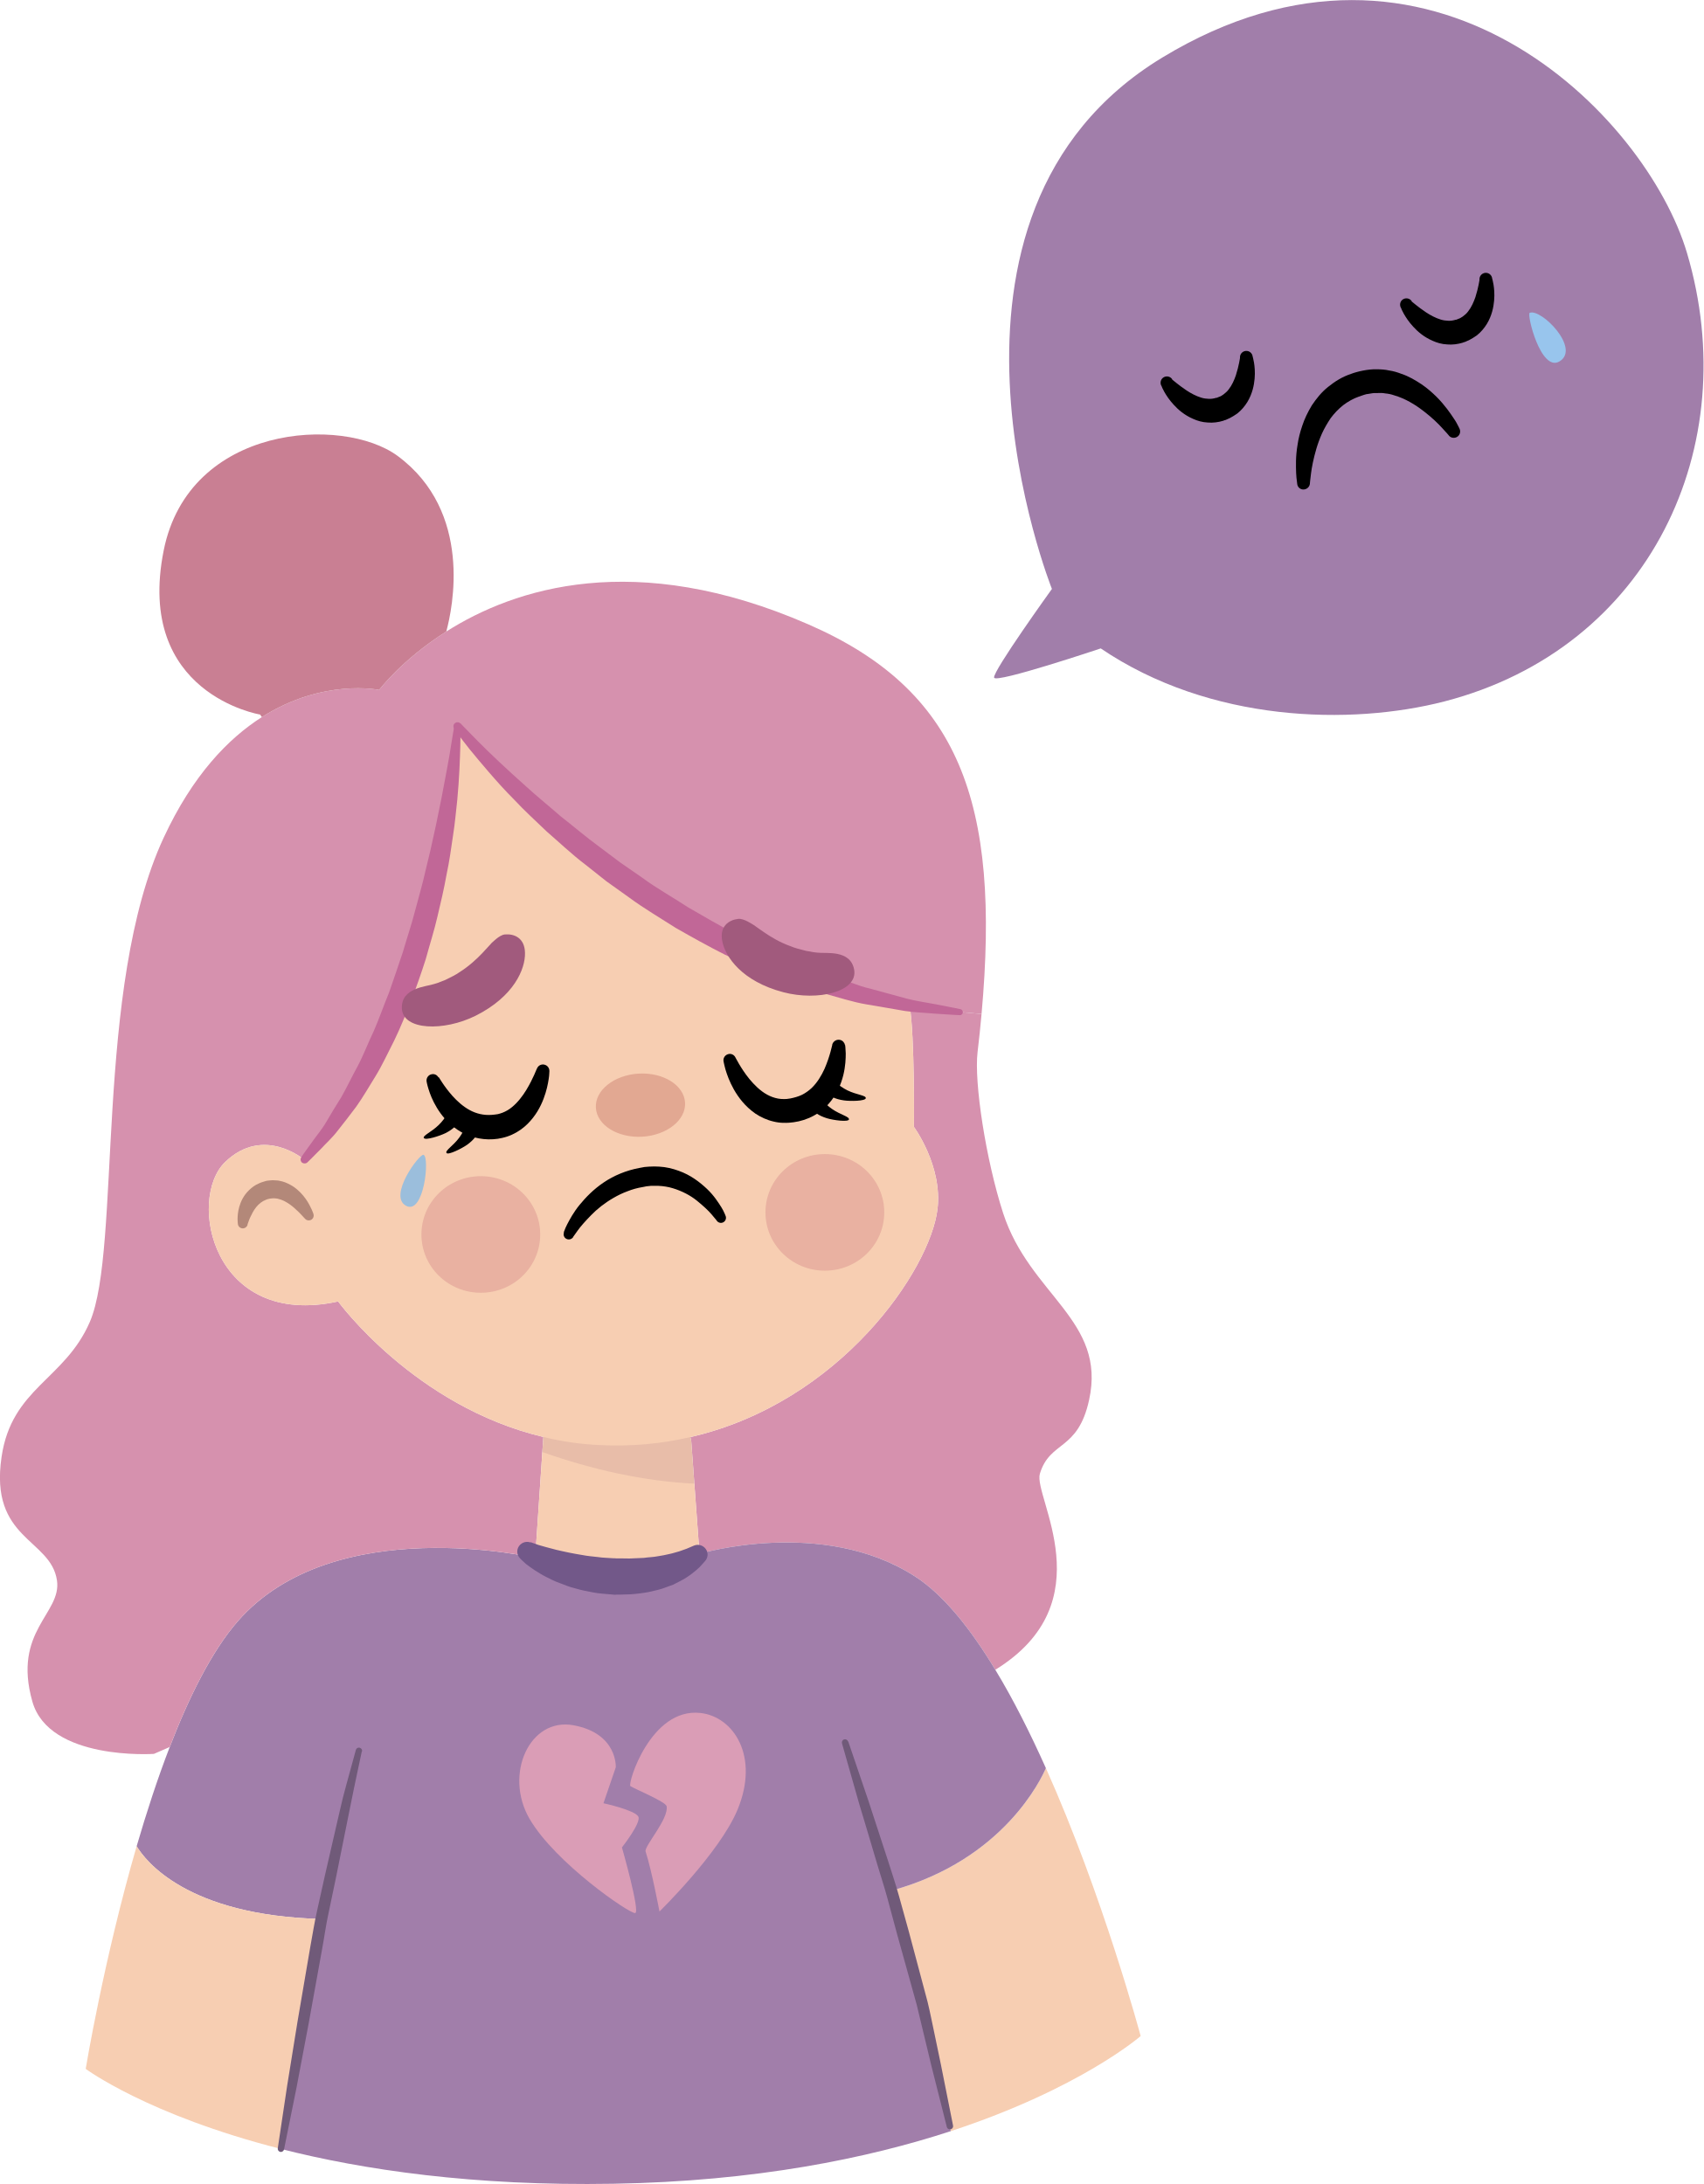
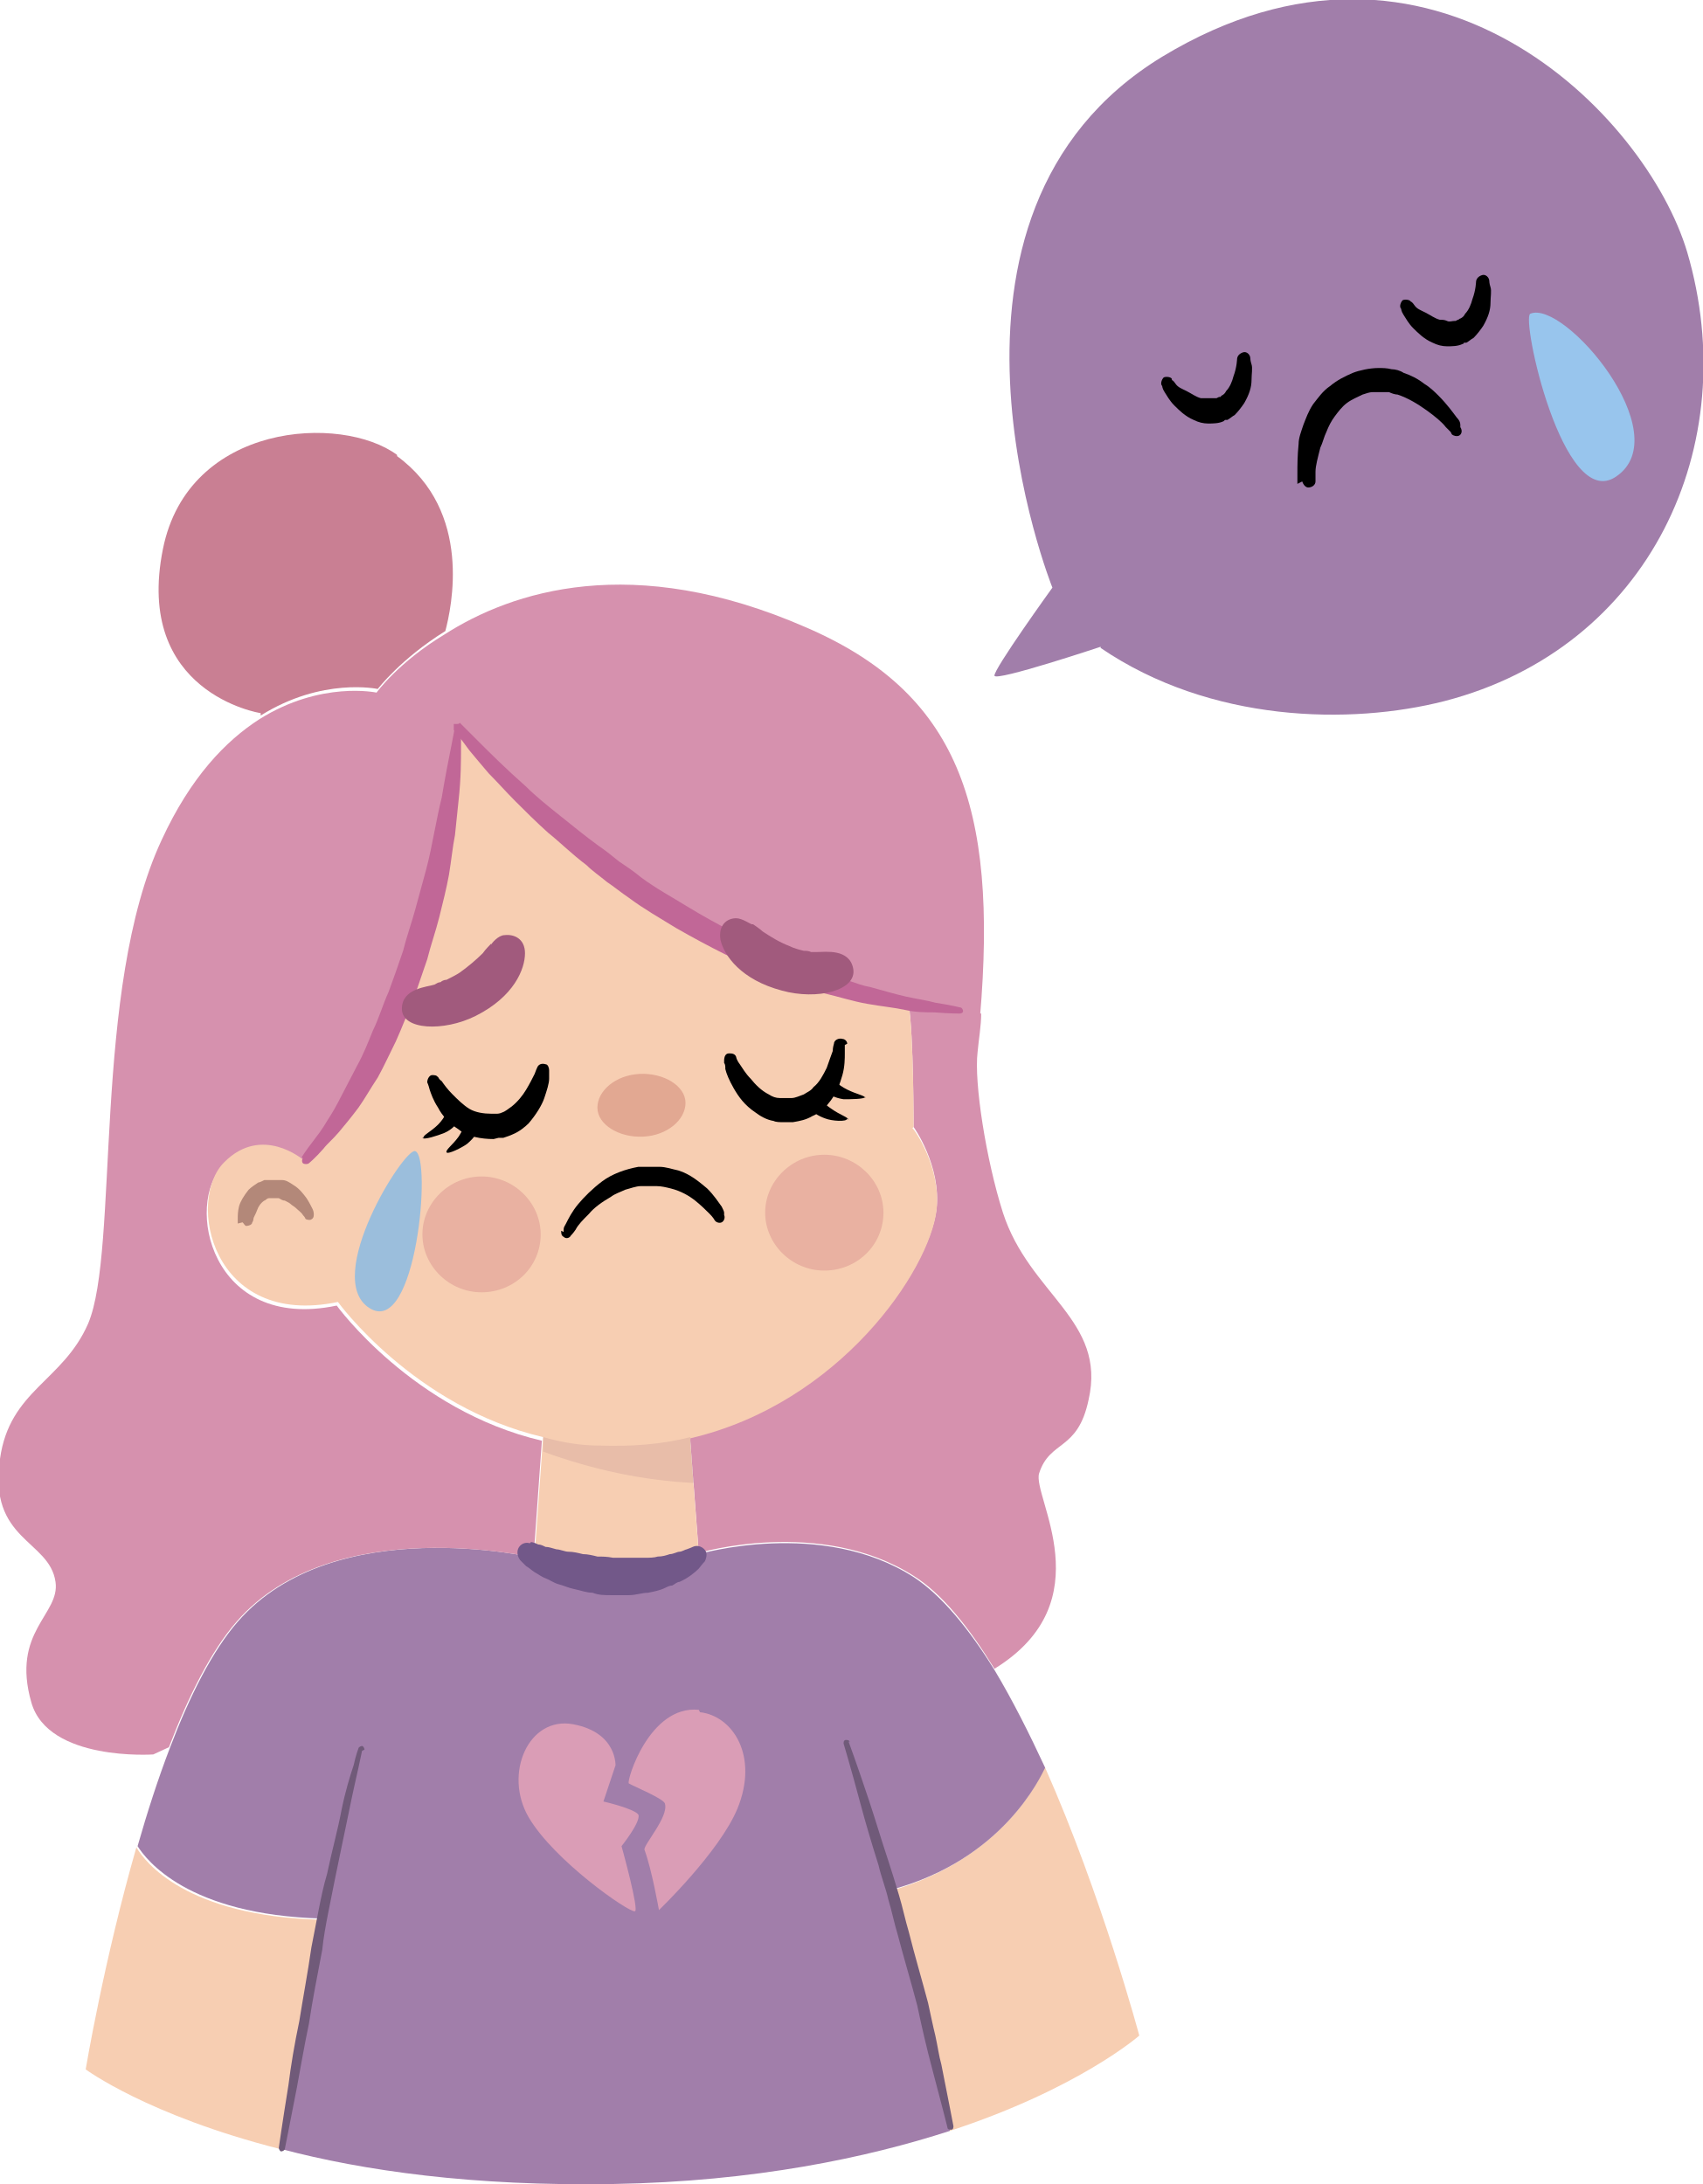
- <svg xmlns="http://www.w3.org/2000/svg" viewBox="0 0 141.13 180.97">
+ <svg xmlns="http://www.w3.org/2000/svg" id="_레이어_1" data-name="레이어 1" version="1.1" viewBox="0 0 141.1 181">
  <defs>
    <style>
      .cls-1 {
+         fill: #d691ae;
+       }
+ 
+       .cls-1, .cls-2, .cls-3, .cls-4, .cls-5, .cls-6, .cls-7, .cls-8, .cls-9, .cls-10, .cls-11, .cls-12, .cls-13, .cls-14, .cls-15, .cls-16 {
+         stroke-width: 0px;
+       }
+ 
+       .cls-2 {
+         fill: #b38879;
+       }
+ 
+       .cls-3 {
+         fill: #000;
+       }
+ 
+       .cls-4 {
+         fill: #a17eaa;
+       }
+ 
+       .cls-17, .cls-10, .cls-11, .cls-14 {
+         isolation: isolate;
+       }
+ 
+       .cls-5 {
+         fill: #c97f93;
+       }
+ 
+       .cls-6 {
        fill: #da9db6;
      }

-       .cls-2 {
+       .cls-7 {
+         fill: #c16797;
+       }
+ 
+       .cls-8 {
+         fill: #9bbedc;
+       }
+ 
+       .cls-9 {
+         fill: #f7ceb2;
+       }
+ 
+       .cls-10 {
        fill: #b34c85;
        opacity: .2;
      }

-       .cls-2, .cls-3, .cls-4 {
+       .cls-10, .cls-11, .cls-14 {
        mix-blend-mode: multiply;
      }

-       .cls-5 {
-         isolation: isolate;
+       .cls-11 {
+         fill: #5a287f;
+         opacity: .1;
      }

-       .cls-6 {
+       .cls-12 {
        fill: #a15a7d;
      }

-       .cls-7 {
-         fill: #c97f93;
-       }
- 
-       .cls-8 {
-         fill: #98c5ed;
-       }
- 
-       .cls-9 {
-         fill: #9bbedc;
-       }
- 
-       .cls-10 {
-         fill: #d691ae;
-       }
- 
-       .cls-11 {
-         fill: #f7ceb2;
-       }
- 
-       .cls-12 {
-         fill: #a17eaa;
-       }
- 
      .cls-13 {
-         fill: #725889;
+         fill: #705a79;
      }

      .cls-14 {
-         fill: #c16797;
-       }
- 
-       .cls-15 {
-         fill: #705a79;
-       }
- 
-       .cls-3 {
        fill: #ca878d;
        opacity: .4;
      }

-       .cls-16 {
-         fill: #b38879;
+       .cls-15 {
+         fill: #725889;
      }

-       .cls-4 {
-         fill: #5a287f;
-         opacity: .1;
+       .cls-16 {
+         fill: #98c5ed;
      }
    </style>
  </defs>
-   <g class="cls-5">
-     <g id="_레이어_2" data-name="레이어 2">
-       <g id="Objects">
-         <g>
-           <g>
-             <path class="cls-10" d="M57.94,128.69l-.68-9.29-.07-.32c12.45-2.86,19.87-13.89,20.47-18.89,.43-3.58-1.95-6.81-1.95-6.81,0,0,.07-7.6-.36-10.06,1.37,.24,2.76,.42,4.18,.54l1.78,.16c-.09,1.02-.2,2.08-.33,3.16-.3,2.51,.69,8.93,2.12,13.35,2.21,6.8,8.57,8.86,7.12,15.47-.93,4.27-3.24,3.34-4.08,6.12-.56,1.89,5.41,10.63-3.69,16.24-2.07-3.43-4.31-6.23-6.66-7.74-7.65-4.93-17.85-1.87-17.85-1.87v-.06Z" />
-             <path class="cls-11" d="M86.64,146.51c4.74,10.59,7.85,22.2,7.85,22.2,0,0-4.99,4.36-15.73,7.88l-.08-.4c-1.24-6.49-3.14-13.65-4.84-19.53l.08-.02c9.24-2.55,12.36-9.29,12.72-10.13Z" />
-             <path class="cls-12" d="M82.45,138.36c1.5,2.47,2.9,5.27,4.19,8.15-.36,.84-3.48,7.58-12.72,10.13l-.08,.02c1.7,5.88,3.6,13.04,4.84,19.53l.08,.4c-6.89,2.25-16.14,4.16-27.96,4.36-11.59,.2-20.71-1.15-27.55-2.89,1.09-7.28,2.29-13.78,3.35-19.05-11.16-.29-14.59-4.87-15.28-6.03,.81-2.77,1.72-5.58,2.74-8.22,1.62-4.2,3.5-7.96,5.62-10.4,7.99-9.18,24.65-5.27,24.65-5.27l.02-.23c1.16,.81,3.19,1.65,6.62,1.76,3.66,.12,5.79-.93,6.97-1.93v.06s10.2-3.06,17.85,1.87c2.35,1.51,4.59,4.31,6.66,7.74Z" />
-             <path class="cls-10" d="M44.35,128.86l-.02,.23s-16.66-3.91-24.65,5.27c-2.12,2.44-4,6.2-5.62,10.4l-1.31,.57s-8.68,.59-10.07-4.34c-1.66-5.86,2.44-7.29,2.04-10.03-.51-3.48-5.61-3.36-4.59-10.24,.84-5.72,5.23-6.38,7.31-11.18,2.63-6.07,.33-27.68,6.12-40.13,2.4-5.17,5.34-8.21,8.13-9.99,5.1-3.24,9.72-2.25,9.72-2.25,0,0,1.85-2.49,5.56-4.84,5.64-3.58,15.62-6.86,29.98-.6,12.5,5.44,15.95,14.72,14.36,32.29l-1.78-.16c-1.42-.12-2.81-.3-4.18-.54-22.31-3.93-37.48-23.18-37.48-23.18,0,0-1.19,23.85-12.66,35.96,0,0-3.36-2.88-6.55,.18-3.19,3.06-1.06,13.85,9.35,11.56,0,0,6.32,8.69,17,11.23l-.66,9.79Z" />
-             <path class="cls-11" d="M75.71,93.38s.07-7.6-.36-10.06c-22.31-3.93-37.48-23.18-37.48-23.18,0,0-1.19,23.85-12.66,35.96,0,0-3.36-2.88-6.55,.18-3.19,3.06-1.06,13.85,9.35,11.56,0,0,6.32,8.69,17,11.23l-.66,9.79c1.16,.81,3.19,1.65,6.62,1.76,3.66,.12,5.79-.93,6.97-1.93l-.68-9.29-.07-.32c12.45-2.86,19.87-13.89,20.47-18.89,.43-3.58-1.95-6.81-1.95-6.81Z" />
-             <path class="cls-4" d="M57.19,119.08c-2.35,.55-4.88,.8-7.58,.66-1.61-.08-3.15-.31-4.6-.67l-.08,1.25c4.2,1.48,8.4,2.41,12.59,2.62l-.26-3.55-.07-.32Z" />
-             <path class="cls-7" d="M32.94,37.78c6.26,4.63,4.55,12.64,4.03,14.55-3.71,2.35-5.56,4.84-5.56,4.84,0,0-4.62-.99-9.72,2.25l-.14-.21s-10.37-1.7-7.99-13.6c2.09-10.45,14.84-11.18,19.38-7.83Z" />
-             <path class="cls-11" d="M26.6,159.01c-1.06,5.27-2.26,11.77-3.35,19.05-11.03-2.81-16.15-6.63-16.15-6.63,0,0,1.48-9,4.22-18.45,.69,1.16,4.12,5.74,15.28,6.03Z" />
-           </g>
-           <path class="cls-13" d="M43.96,127.79s.23,.08,.62,.22c.17,.05,.39,.11,.63,.18,.26,.07,.55,.14,.87,.23,.33,.07,.67,.16,1.04,.23,.37,.08,.76,.14,1.16,.21,.4,.08,.82,.11,1.25,.16,.42,.07,.85,.06,1.28,.1h.16s.08,.01-.02,.01h.04s.09,0,.09,0h.36s.71,.01,.71,.01c.4-.02,.8-.03,1.18-.05,.38-.06,.78-.06,1.12-.13,.36-.05,.69-.12,.99-.19,.31-.06,.57-.16,.82-.22,.24-.08,.45-.16,.62-.22,.34-.15,.54-.23,.54-.23l.07-.03c.41-.17,.88,.02,1.06,.43,.12,.28,.07,.58-.11,.81,0,0-.17,.21-.5,.56-.35,.32-.88,.78-1.61,1.15-.18,.09-.37,.19-.57,.29-.2,.07-.42,.15-.63,.23-.44,.18-.91,.26-1.4,.38-.49,.09-1.05,.16-1.56,.19l-.71,.02h-.36s-.09,.01-.09,.01h-.15s-.19-.02-.19-.02c-.52-.05-1.04-.07-1.54-.17-.5-.09-.99-.19-1.46-.33-.47-.11-.91-.29-1.32-.45-.42-.14-.79-.35-1.14-.52-.35-.17-.65-.38-.92-.54-.28-.18-.52-.37-.71-.51-.33-.29-.49-.46-.49-.46l-.02-.02c-.31-.33-.29-.84,.04-1.14,.23-.21,.55-.27,.83-.17Z" />
-           <path class="cls-15" d="M29.97,145.13s-.11,.51-.3,1.41c-.19,.9-.47,2.19-.77,3.73-.31,1.54-.67,3.34-1.06,5.27-.2,.96-.41,1.96-.62,2.97-.22,.98-.36,2.05-.55,3.07-.37,2.07-.75,4.14-1.1,6.08-.37,1.94-.71,3.74-1,5.29-.62,3.09-1.04,5.15-1.04,5.15-.03,.14-.17,.24-.31,.21-.14-.03-.23-.16-.21-.3,0,0,.31-2.08,.78-5.2,.25-1.56,.55-3.37,.86-5.32,.33-1.94,.68-4.01,1.04-6.09,.19-1.04,.35-2.06,.58-3.09,.22-1.01,.44-2.01,.66-2.97,.44-1.92,.85-3.72,1.21-5.26,.34-1.54,.73-2.8,.96-3.69,.24-.89,.38-1.39,.38-1.39,.04-.14,.18-.22,.32-.18,.14,.04,.22,.18,.19,.31Z" />
-           <path class="cls-15" d="M70.27,144.31s.67,1.95,1.66,4.88c.48,1.47,1.04,3.18,1.64,5.02,.29,.93,.61,1.85,.89,2.86,.27,.98,.54,1.97,.82,2.96,.53,1.99,1.06,3.98,1.56,5.85,.23,.94,.4,1.86,.59,2.73,.18,.87,.35,1.69,.51,2.45,.6,3.04,1.01,5.07,1.01,5.07,.03,.14-.06,.28-.21,.31-.14,.03-.27-.06-.31-.19v-.02s-.51-2-1.26-4.99c-.36-1.5-.78-3.25-1.23-5.12-.52-1.86-1.07-3.85-1.62-5.83-.27-1-.53-1.99-.8-2.97-.25-.94-.58-1.92-.85-2.84-.55-1.85-1.06-3.58-1.51-5.06-.84-2.98-1.41-4.96-1.41-4.96-.04-.14,.04-.29,.18-.33,.14-.04,.28,.04,.32,.17Z" />
-           <path class="cls-14" d="M38.14,59.93s.52,.55,1.46,1.5c.94,.95,2.32,2.26,4.03,3.78,.84,.77,1.81,1.55,2.79,2.41,1.03,.8,2.07,1.7,3.22,2.54,.57,.43,1.15,.86,1.73,1.3,.6,.42,1.21,.84,1.82,1.26,1.2,.89,2.53,1.62,3.79,2.45,1.3,.76,2.62,1.52,3.93,2.21,.67,.33,1.33,.66,1.98,.98,.65,.33,1.3,.65,1.96,.9,1.32,.51,2.54,1.15,3.79,1.52,.61,.21,1.21,.42,1.79,.62,.58,.21,1.14,.41,1.69,.53,1.1,.3,2.11,.57,3,.82,.86,.22,1.71,.33,2.36,.46,1.32,.25,2.08,.41,2.08,.41,.14,.03,.22,.16,.2,.3-.03,.12-.14,.21-.26,.2,0,0-.77-.04-2.11-.13-.68-.07-1.46-.08-2.44-.22-.93-.16-1.99-.35-3.14-.54-1.16-.19-2.36-.59-3.65-.94-1.31-.32-2.61-.88-3.98-1.37-.69-.24-1.37-.54-2.05-.86-.68-.31-1.38-.63-2.07-.95-1.37-.69-2.73-1.45-4.08-2.22-1.31-.84-2.66-1.63-3.89-2.54-.62-.45-1.24-.89-1.85-1.32-.59-.47-1.17-.93-1.74-1.38-1.16-.88-2.18-1.86-3.19-2.73-.96-.92-1.89-1.77-2.69-2.63-.82-.82-1.53-1.62-2.15-2.34-.62-.71-1.14-1.35-1.57-1.87-.85-1.06-1.28-1.71-1.28-1.71-.1-.15-.07-.36,.09-.47,.14-.09,.32-.07,.44,.05Z" />
-           <path class="cls-14" d="M24.96,95.88s.34-.5,.97-1.36c.3-.43,.74-.93,1.1-1.56,.37-.63,.78-1.32,1.25-2.06,.44-.77,.85-1.65,1.34-2.54,.48-.9,.86-1.92,1.34-2.92,.45-1.02,.82-2.12,1.27-3.2,.39-1.11,.77-2.24,1.15-3.37,.33-1.15,.72-2.28,1.01-3.42,.3-1.14,.63-2.25,.87-3.35,.27-1.09,.52-2.15,.73-3.16,.23-1.01,.4-1.97,.59-2.85,.33-1.77,.63-3.26,.78-4.3,.17-1.04,.27-1.64,.27-1.64,.02-.14,.15-.23,.29-.21,.12,.02,.21,.12,.21,.24,0,0,.03,.62,0,1.68-.03,1.07-.08,2.6-.25,4.42-.11,.91-.18,1.9-.35,2.94-.15,1.04-.3,2.14-.54,3.26-.2,1.13-.47,2.29-.75,3.46-.27,1.18-.65,2.35-.97,3.53-.37,1.17-.79,2.33-1.2,3.47-.47,1.12-.9,2.23-1.41,3.27-.53,1.03-.99,2.05-1.55,2.96-.56,.91-1.06,1.77-1.6,2.53-.56,.75-1.09,1.43-1.56,2.02-.46,.6-.95,1.02-1.3,1.41-.74,.76-1.18,1.18-1.18,1.18-.13,.13-.35,.12-.48,0-.11-.12-.12-.29-.03-.42Z" />
-           <path class="cls-16" d="M19.71,101.44s-.03-.16-.03-.4c0-.25,.02-.61,.14-1.04,.12-.43,.36-.95,.81-1.38,.22-.22,.49-.42,.8-.55,.15-.08,.31-.12,.46-.17,.1-.02,.11-.05,.29-.07l.19-.02c.1-.02,.32-.02,.51,0,.21,0,.35,.06,.52,.09,.32,.09,.6,.24,.85,.39,.49,.32,.84,.72,1.08,1.06,.25,.35,.39,.67,.5,.89,.1,.22,.14,.37,.14,.37,.06,.21-.06,.44-.28,.5-.15,.04-.31,0-.41-.11l-.02-.02s-.08-.09-.22-.24c-.14-.16-.35-.37-.61-.6-.13-.12-.27-.23-.42-.34-.15-.11-.32-.2-.48-.29-.17-.08-.34-.14-.51-.18-.08-.01-.18-.04-.23-.03-.06,0-.1-.02-.25,0l-.19,.02c.06-.02-.06,.02-.08,.02-.09,.02-.18,.04-.25,.08-.16,.06-.31,.15-.44,.25-.27,.21-.48,.49-.64,.78-.15,.28-.28,.55-.34,.74-.07,.2-.11,.29-.1,.3v.03c-.09,.21-.32,.32-.53,.24-.14-.05-.24-.17-.26-.31Z" />
-           <path class="cls-6" d="M62.43,76.64s.56,.41,.85,.6c.57,.4,1.36,.86,2.17,1.15,.4,.17,.81,.27,1.2,.37,.19,.06,.39,.06,.57,.11,.18,.04,.36,.05,.52,.07,.66,.09,2.73-.28,3.02,1.43,.3,1.81-3,2.6-5.86,1.85-3.44-.9-4.82-2.93-5.07-4.24-.24-1.23,.55-1.75,1.32-1.84,.47-.06,1.24,.49,1.27,.5Z" />
-           <path class="cls-6" d="M40.68,78.19s-.47,.52-.71,.77c-.48,.51-1.15,1.12-1.88,1.58-.35,.25-.74,.43-1.1,.61-.18,.1-.37,.14-.54,.22-.17,.08-.34,.12-.5,.17-.63,.22-2.73,.29-2.66,2.02,.08,1.83,3.48,1.92,6.12,.6,3.17-1.59,4.11-3.87,4.08-5.2-.02-1.25-.9-1.6-1.67-1.53-.47,.04-1.11,.74-1.14,.75Z" />
-           <path class="cls-3" d="M56.75,91.37c.08,1.44-1.51,2.7-3.55,2.82-2.04,.11-3.76-.96-3.84-2.41-.08-1.44,1.51-2.7,3.55-2.82,2.04-.11,3.76,.96,3.84,2.41Z" />
-           <path class="cls-1" d="M51.01,146.45s.17-2.81-3.49-3.49c-3.66-.68-5.78,4.08-3.66,7.74,2.12,3.66,8.33,7.91,8.76,7.82,.43-.08-1.1-5.44-1.1-5.44,0,0,1.61-2.04,1.36-2.55-.27-.54-2.89-1.11-2.89-1.11l1.02-2.98Z" />
-           <path class="cls-1" d="M58.03,141.94c2.74,.31,4.91,3.59,3.06,8.03-1.49,3.57-6.46,8.42-6.46,8.42,0,0-.64-3.4-1.15-4.97-.14-.43,1.95-2.72,1.74-3.76-.08-.37-2.74-1.47-3-1.66-.25-.19,1.68-6.52,5.8-6.06Z" />
-           <path d="M46.7,102.11s.02-.06,.07-.18c.05-.12,.11-.29,.22-.49,.21-.4,.52-.99,1.02-1.6,.5-.61,1.15-1.29,2-1.86,.84-.57,1.87-1,2.95-1.2,.14-.03,.25-.05,.43-.08l.37-.03c.3-.02,.59-.02,.86,0,.56,.03,1.1,.16,1.59,.34,1,.35,1.78,.96,2.36,1.51,.59,.56,.94,1.13,1.19,1.52,.12,.2,.2,.36,.25,.48,.06,.12,.08,.19,.08,.19,.11,.21,.03,.46-.17,.57-.21,.11-.46,.03-.57-.17,0,.01-.13-.17-.4-.48-.26-.31-.69-.71-1.22-1.14-.53-.43-1.23-.8-1.99-1.03-.39-.12-.79-.18-1.21-.2-.21,0-.42,0-.61,0l-.37,.04-.3,.06c-.44,.07-.87,.19-1.27,.35-.41,.15-.8,.34-1.16,.55-.73,.42-1.37,.93-1.85,1.43-.49,.5-.88,.94-1.12,1.28-.25,.34-.37,.52-.37,.52v.02c-.14,.2-.4,.25-.6,.12-.17-.11-.23-.32-.16-.5Z" />
-           <g>
-             <path class="cls-12" d="M91.17,53.72c9.1,6.17,20.74,6.4,28.49,4.4,17.05-4.42,24.83-21.15,20.09-37.15-3.39-11.43-21.24-29.68-43.47-16.2-21.52,13.06-9.14,44.03-9.14,44.03,0,0-4.93,6.85-4.79,7.35,.13,.5,8.83-2.42,8.83-2.42Z" />
-             <path d="M107.46,40.1s-.01-.08-.03-.24c-.02-.16-.05-.38-.06-.66-.02-.56-.05-1.38,.12-2.36,.07-.49,.2-1.02,.39-1.57,.18-.55,.45-1.12,.79-1.68,.37-.55,.8-1.1,1.36-1.54,.56-.45,1.16-.83,1.89-1.07,.49-.19,1.4-.4,2.1-.38,.36,0,.72,.02,1.06,.1,.35,.05,.68,.15,.99,.27,.64,.21,1.18,.54,1.67,.86,.49,.33,.89,.69,1.25,1.04,.7,.7,1.16,1.38,1.47,1.85,.16,.23,.26,.44,.33,.57,.07,.14,.11,.22,.11,.22,.13,.26,.03,.58-.23,.71-.22,.11-.49,.06-.64-.12l-.03-.04s-.04-.05-.13-.15c-.09-.1-.23-.25-.4-.44-.34-.38-.87-.89-1.55-1.41-.67-.52-1.51-1.04-2.45-1.31-.23-.08-.47-.13-.71-.15-.24-.05-.48-.04-.73-.03-.26-.02-.46,.04-.68,.07-.19,0-.52,.14-.8,.23-.44,.15-.91,.42-1.29,.71-.39,.31-.73,.67-1.03,1.07-.27,.41-.52,.83-.72,1.27-.19,.43-.35,.87-.47,1.28-.24,.82-.38,1.55-.44,2.05-.03,.25-.06,.45-.07,.59-.01,.13-.02,.21-.02,.21v.03c-.03,.29-.29,.5-.58,.48-.25-.02-.44-.21-.47-.45Z" />
-             <path d="M116.94,24.98s.11,.09,.32,.26c.21,.17,.51,.4,.87,.64,.36,.24,.79,.47,1.22,.6,.22,.07,.43,.09,.64,.1,.21,.01,.41-.03,.61-.09h.04s.02-.01,.02-.01c-.03,.01,.08-.03-.07,.03h0s0,0,0,0h.01s.11-.05,.11-.05l.23-.09c.14-.07,.14-.1,.23-.14,.16-.12,.32-.25,.45-.43,.27-.34,.46-.78,.6-1.18,.26-.81,.34-1.46,.34-1.43-.03-.29,.18-.55,.47-.58,.29-.03,.55,.18,.58,.47,0,.01,.06,.19,.11,.5,.05,.31,.1,.77,.05,1.33-.05,.56-.19,1.25-.6,1.93-.21,.34-.48,.67-.83,.95-.19,.13-.45,.3-.6,.37l-.22,.1-.11,.05-.1,.04h-.04s-.08,.04-.08,.04c-.42,.13-.88,.19-1.31,.15-.44-.02-.85-.14-1.2-.3-.72-.31-1.24-.76-1.61-1.17-.38-.41-.62-.79-.78-1.07-.15-.27-.23-.46-.22-.46-.16-.24-.1-.57,.14-.73,.24-.16,.57-.1,.73,.14Z" />
-             <path d="M97.1,31.45s.11,.09,.32,.26c.21,.17,.51,.4,.87,.64,.36,.24,.79,.47,1.22,.6,.22,.07,.43,.09,.64,.1,.21,.01,.41-.03,.61-.09h.04s.02-.01,.02-.01c-.03,.01,.08-.03-.07,.03h0s0,0,0,0h.01s.11-.05,.11-.05l.23-.09c.15-.07,.14-.1,.23-.14,.15-.12,.32-.25,.45-.43,.27-.34,.46-.77,.6-1.18,.26-.81,.34-1.46,.34-1.43-.03-.29,.18-.55,.47-.58,.29-.03,.55,.18,.58,.47,0,.01,.06,.19,.11,.5,.05,.31,.1,.77,.05,1.33-.05,.56-.19,1.25-.6,1.93-.21,.34-.48,.67-.83,.95-.19,.13-.45,.3-.6,.37l-.22,.1-.11,.05-.1,.04h-.04s-.08,.04-.08,.04c-.42,.13-.88,.19-1.31,.15-.44-.02-.85-.14-1.2-.3-.72-.31-1.24-.76-1.61-1.17-.38-.41-.62-.79-.78-1.07-.15-.27-.23-.46-.22-.46-.16-.24-.1-.57,.14-.73,.24-.16,.57-.1,.73,.14Z" />
-             <path class="cls-8" d="M126.72,25.92c-.27,.1,.92,4.94,2.46,4.03,1.79-1.06-1.5-4.4-2.46-4.03Z" />
-           </g>
-           <g>
-             <path d="M36.34,89.25s.1,.16,.29,.45c.19,.29,.48,.69,.86,1.12,.38,.42,.86,.86,1.41,1.16,.55,.3,1.17,.45,1.83,.4,.19-.02,.29-.02,.51-.06,.1-.03,.25-.06,.39-.12,.28-.11,.54-.26,.78-.46,.48-.39,.88-.92,1.18-1.41,.3-.49,.52-.95,.66-1.26,.14-.31,.21-.49,.21-.49l.03-.06c.12-.27,.43-.39,.7-.27,.21,.09,.33,.3,.32,.52,0,0,0,.06-.01,.18,0,.11-.02,.27-.05,.47-.06,.4-.17,.96-.42,1.62-.25,.66-.65,1.42-1.35,2.11-.35,.34-.78,.65-1.27,.87-.24,.11-.5,.2-.81,.27l-.36,.07-.39,.04c-1.04,.07-2.15-.23-2.94-.78-.81-.54-1.36-1.23-1.72-1.83-.37-.61-.57-1.15-.69-1.54-.12-.38-.16-.63-.16-.63-.05-.29,.15-.57,.44-.61,.22-.04,.42,.07,.53,.24l.02,.03Z" />
-             <path d="M35.11,94.31c-.11-.22,.62-.49,1.24-1.1,.29-.28,.55-.63,.74-.98,.16-.28,.94,.23,.9,.66-.03,.24-.44,.68-1.08,1-.49,.24-1.68,.62-1.79,.41Z" />
-             <path d="M36.99,95.54c-.14-.2,.54-.58,1.05-1.27,.24-.32,.44-.71,.58-1.08,.11-.3,.97,.09,.99,.51,.01,.25-.33,.74-.92,1.16-.44,.31-1.56,.87-1.7,.68Z" />
-           </g>
-           <g>
-             <path d="M70.01,86.6s.04,.26,.05,.69c0,.43-.02,1.05-.2,1.79-.18,.73-.53,1.62-1.23,2.4-.34,.39-.79,.75-1.28,1-.51,.26-1.02,.43-1.6,.51-.18,.03-.53,.06-.83,.05-.28,0-.57-.04-.85-.11-.56-.13-1.07-.37-1.5-.66-.86-.6-1.41-1.35-1.78-2-.37-.66-.57-1.24-.69-1.64-.06-.2-.09-.37-.12-.48-.02-.12-.04-.19-.04-.19-.06-.29,.13-.56,.41-.62,.23-.05,.45,.06,.56,.26l.03,.06s.1,.18,.28,.5c.19,.32,.47,.77,.86,1.25,.39,.47,.88,.97,1.46,1.29,.29,.16,.59,.27,.91,.33,.16,.03,.32,.04,.49,.04,.16,0,.26,0,.53-.05,.31-.06,.67-.16,.96-.3,.3-.15,.56-.34,.8-.56,.47-.45,.82-1.04,1.07-1.59,.24-.55,.4-1.06,.5-1.42,.09-.35,.14-.55,.14-.55v-.04c.08-.29,.37-.46,.66-.39,.21,.05,.36,.23,.4,.43Z" />
-             <path d="M71.72,91c.04-.24-.74-.27-1.52-.65-.36-.18-.72-.43-1.01-.69-.24-.22-.82,.52-.64,.91,.1,.23,.63,.51,1.35,.61,.54,.08,1.79,.06,1.82-.18Z" />
-             <path d="M70.32,92.76c.07-.23-.69-.38-1.4-.87-.33-.23-.65-.53-.89-.84-.2-.25-.89,.39-.77,.8,.07,.24,.55,.6,1.24,.81,.52,.16,1.76,.33,1.83,.1Z" />
-           </g>
-           <path class="cls-2" d="M73.25,100.46c0,2.67-2.2,4.83-4.92,4.83s-4.92-2.16-4.92-4.83,2.2-4.83,4.92-4.83,4.92,2.16,4.92,4.83Z" />
-           <path class="cls-2" d="M44.75,102.29c0,2.67-2.2,4.83-4.92,4.83s-4.92-2.16-4.92-4.83,2.2-4.83,4.92-4.83,4.92,2.16,4.92,4.83Z" />
-           <path class="cls-9" d="M35.08,95.69c-.34-.09-2.95,3.4-1.45,4.22,1.5,.82,1.99-4.08,1.45-4.22Z" />
-         </g>
+   <g class="cls-17">
+     <g>
+       <g>
+         <path class="cls-1" d="M57.9,128.7l-.7-9.3v-.3c12.4-2.9,19.8-13.9,20.4-18.9.4-3.6-1.9-6.8-1.9-6.8,0,0,0-7.6-.4-10.1,1.4.2,2.8.4,4.2.5l1.8.2c0,1-.2,2.1-.3,3.2-.3,2.5.7,8.9,2.1,13.3,2.2,6.8,8.6,8.9,7.1,15.5-.9,4.3-3.2,3.3-4.1,6.1-.6,1.9,5.4,10.6-3.7,16.2-2.1-3.4-4.3-6.2-6.7-7.7-7.7-4.9-17.8-1.9-17.8-1.9h0q0,0,0,0Z" />
+         <path class="cls-9" d="M86.6,146.5c4.7,10.6,7.8,22.2,7.8,22.2,0,0-5,4.4-15.7,7.9v-.4c-1.3-6.5-3.2-13.6-4.9-19.5h0c9.2-2.6,12.4-9.3,12.7-10.2Z" />
+         <path class="cls-4" d="M82.4,138.4c1.5,2.5,2.9,5.3,4.2,8.1-.4.8-3.5,7.6-12.7,10.1h0c1.7,5.9,3.6,13.1,4.8,19.6v.4c-6.8,2.2-16.1,4.2-27.9,4.4-11.6.2-20.7-1.1-27.5-2.9,1.1-7.3,2.3-13.8,3.4-19.1-11.2-.3-14.6-4.9-15.3-6,.8-2.8,1.7-5.6,2.7-8.2,1.6-4.2,3.5-8,5.6-10.4,8-9.2,24.6-5.3,24.6-5.3v-.2c1.2.8,3.2,1.6,6.6,1.8,3.7.1,5.8-.9,7-1.9h0c0,0,10.2-3,17.8,1.9,2.3,1.5,4.6,4.3,6.7,7.7Z" />
+         <path class="cls-1" d="M44.3,128.9v.2s-16.7-3.9-24.7,5.3c-2.1,2.4-4,6.2-5.6,10.4l-1.3.6s-8.7.6-10.1-4.3c-1.7-5.9,2.4-7.3,2-10-.5-3.5-5.6-3.4-4.6-10.2.8-5.7,5.2-6.4,7.3-11.2,2.6-6.1.3-27.7,6.1-40.1,2.4-5.2,5.3-8.2,8.1-10,5.1-3.2,9.7-2.2,9.7-2.2,0,0,1.8-2.5,5.6-4.8,5.6-3.6,15.6-6.9,30-.6,12.5,5.4,15.9,14.7,14.4,32.3l-1.8-.2c-1.4-.1-2.8-.3-4.2-.5-22.3-3.9-37.5-23.2-37.5-23.2,0,0-1.2,23.8-12.7,36,0,0-3.4-2.9-6.5.2-3.2,3.1-1.1,13.8,9.4,11.6,0,0,6.3,8.7,17,11.2l-.7,9.8h0Z" />
+         <path class="cls-9" d="M75.7,93.4s0-7.6-.4-10.1c-22.3-3.9-37.5-23.2-37.5-23.2,0,0-1.2,23.8-12.7,36,0,0-3.4-2.9-6.5.2-3.2,3.1-1.1,13.8,9.4,11.6,0,0,6.3,8.7,17,11.2l-.7,9.8c1.2.8,3.2,1.6,6.6,1.8,3.7.1,5.8-.9,7-1.9l-.7-9.3v-.3c12.4-2.9,19.8-13.9,20.4-18.9.4-3.6-1.9-6.8-2-6.8Z" />
+         <path class="cls-11" d="M57.2,119.1c-2.3.6-4.9.8-7.6.7-1.6,0-3.2-.3-4.6-.7v1.2c4.1,1.5,8.3,2.4,12.5,2.6l-.3-3.6v-.3c0,0,0,0,0,0Z" />
+         <path class="cls-5" d="M32.9,37.8c6.3,4.6,4.5,12.6,4,14.5-3.7,2.3-5.6,4.8-5.6,4.8,0,0-4.6-1-9.7,2.2v-.2c-.1,0-10.5-1.7-8.1-13.6,2.1-10.5,14.8-11.2,19.4-7.8Z" />
+         <path class="cls-9" d="M26.6,159c-1.1,5.3-2.3,11.8-3.4,19.1-11-2.8-16.1-6.6-16.1-6.6,0,0,1.5-9,4.2-18.4.7,1.2,4.1,5.7,15.3,6Z" />
      </g>
+       <path class="cls-15" d="M44,127.8s.2,0,.6.2c.2,0,.4.1.6.2.3,0,.5.1.9.2.3,0,.7.2,1,.2.4,0,.8.1,1.2.2.4,0,.8.1,1.2.2.4,0,.8,0,1.3.1h.2s0,0,0,0h1.2c.4,0,.8,0,1.2,0,.4,0,.8,0,1.1-.1.4,0,.7-.1,1-.2.3,0,.6-.2.8-.2.2,0,.5-.2.6-.2.3-.1.5-.2.5-.2h0c.4-.2.9,0,1.1.4.1.3,0,.6-.1.8,0,0-.2.2-.5.6-.3.3-.9.8-1.6,1.1-.2,0-.4.2-.6.3-.2,0-.4.1-.6.2-.4.2-.9.3-1.4.4-.5,0-1,.2-1.6.2h-.7s-.4,0-.4,0h0s-.2,0-.2,0h-.2c-.5,0-1,0-1.5-.2-.5,0-1-.2-1.5-.3-.5-.1-.9-.3-1.3-.4-.4-.1-.8-.4-1.1-.5s-.7-.4-.9-.5c-.3-.2-.5-.4-.7-.5-.3-.3-.5-.5-.5-.5h0c-.3-.4-.3-.9,0-1.2.2-.2.5-.3.8-.2h0Z" />
+       <path class="cls-13" d="M30,145.1s-.1.5-.3,1.4c-.2.9-.5,2.2-.8,3.7-.3,1.5-.7,3.3-1.1,5.3-.2,1-.4,2-.6,3-.2,1-.4,2.1-.5,3.1-.4,2.1-.8,4.1-1.1,6.1-.4,1.9-.7,3.7-1,5.3-.6,3.1-1,5.1-1,5.1,0,.1-.2.2-.3.2s-.2-.2-.2-.3c0,0,.3-2.1.8-5.2.2-1.6.5-3.4.9-5.3.3-1.9.7-4,1-6.1.2-1,.4-2.1.6-3.1.2-1,.4-2,.7-3,.4-1.9.9-3.7,1.2-5.3.3-1.5.7-2.8,1-3.7.2-.9.4-1.4.4-1.4,0-.1.2-.2.3-.2.1,0,.2.2.2.3h0Z" />
+       <path class="cls-13" d="M70.3,144.3s.7,1.9,1.7,4.9c.5,1.5,1,3.2,1.6,5,.3.9.6,1.9.9,2.9.3,1,.5,2,.8,3,.5,2,1.1,4,1.6,5.9.2.9.4,1.9.6,2.7.2.9.3,1.7.5,2.4.6,3,1,5.1,1,5.1,0,.1,0,.3-.2.3-.1,0-.3,0-.3-.2h0s-.5-2-1.3-5c-.4-1.5-.8-3.2-1.2-5.1-.5-1.9-1.1-3.9-1.6-5.8-.3-1-.5-2-.8-3-.2-.9-.6-1.9-.8-2.8-.6-1.9-1.1-3.6-1.5-5.1-.8-3-1.4-5-1.4-5,0-.1,0-.3.2-.3.1,0,.3,0,.3.2h0Z" />
+       <path class="cls-7" d="M38.1,59.9s.5.5,1.5,1.5,2.3,2.3,4,3.8c.8.8,1.8,1.6,2.8,2.4,1,.8,2.1,1.7,3.2,2.5.6.4,1.2.9,1.7,1.3.6.4,1.2.8,1.8,1.3,1.2.9,2.5,1.6,3.8,2.4,1.3.8,2.6,1.5,3.9,2.2.7.3,1.3.7,2,1,.7.3,1.3.7,2,.9,1.3.5,2.5,1.2,3.8,1.5.6.2,1.2.4,1.8.6.6.2,1.1.4,1.7.5,1.1.3,2.1.6,3,.8.9.2,1.7.3,2.4.5,1.3.2,2.1.4,2.1.4.1,0,.2.2.2.3,0,.1-.1.2-.3.2,0,0-.8,0-2.1-.1-.7,0-1.5,0-2.4-.2-.9-.2-2-.3-3.1-.5-1.2-.2-2.4-.6-3.7-.9-1.3-.3-2.6-.9-4-1.4-.7-.2-1.4-.5-2-.9-.7-.3-1.4-.6-2.1-.9-1.4-.7-2.7-1.4-4.1-2.2-1.3-.8-2.7-1.6-3.9-2.5-.6-.4-1.2-.9-1.8-1.3-.6-.5-1.2-.9-1.7-1.4-1.2-.9-2.2-1.9-3.2-2.7-1-.9-1.9-1.8-2.7-2.6-.8-.8-1.5-1.6-2.2-2.3-.6-.7-1.1-1.3-1.6-1.9-.8-1.1-1.3-1.7-1.3-1.7,0-.2,0-.4,0-.5.1,0,.3,0,.4,0h0Z" />
+       <path class="cls-7" d="M25,95.9s.3-.5,1-1.4c.3-.4.7-.9,1.1-1.6.4-.6.8-1.3,1.2-2.1.4-.8.9-1.7,1.3-2.5.5-.9.9-1.9,1.3-2.9.5-1,.8-2.1,1.3-3.2.4-1.1.8-2.2,1.2-3.4.3-1.2.7-2.3,1-3.4.3-1.1.6-2.2.9-3.3.3-1.1.5-2.2.7-3.2.2-1,.4-2,.6-2.8.3-1.8.6-3.3.8-4.3.2-1,.3-1.6.3-1.6,0-.1.2-.2.3-.2.1,0,.2.1.2.2,0,0,0,.6,0,1.7,0,1.1,0,2.6-.2,4.4-.1.9-.2,1.9-.3,2.9-.2,1-.3,2.1-.5,3.3-.2,1.1-.5,2.3-.8,3.5-.3,1.2-.7,2.3-1,3.5-.4,1.2-.8,2.3-1.2,3.5-.5,1.1-.9,2.2-1.4,3.3-.5,1-1,2.1-1.5,3-.6.9-1.1,1.8-1.6,2.5-.6.8-1.1,1.4-1.6,2-.5.6-1,1-1.3,1.4-.7.8-1.2,1.2-1.2,1.2-.1.1-.4.1-.5,0-.1-.1-.1-.3,0-.4h0Z" />
+       <path class="cls-2" d="M19.7,101.4s0-.2,0-.4,0-.6.1-1c.1-.4.4-.9.8-1.4.2-.2.5-.4.8-.6.1,0,.3-.1.5-.2.1,0,.1,0,.3,0h.2c.1,0,.3,0,.5,0,.2,0,.4,0,.5,0,.3,0,.6.2.9.4.5.3.8.7,1.1,1.1.2.3.4.7.5.9.1.2.1.4.1.4,0,.2,0,.4-.3.5-.1,0-.3,0-.4-.1h0s0-.1-.2-.3c-.1-.2-.4-.4-.6-.6-.1-.1-.3-.2-.4-.3-.1-.1-.3-.2-.5-.3-.2,0-.3-.1-.5-.2,0,0-.2,0-.2,0,0,0-.1,0-.2,0h-.2c0,0,0,0,0,0,0,0-.2,0-.2,0-.2,0-.3.2-.4.2-.3.2-.5.5-.6.8-.1.3-.3.6-.3.7,0,.2-.1.3-.1.3h0c0,.2-.3.3-.5.3-.1,0-.2-.2-.3-.3h0Z" />
+       <path class="cls-12" d="M62.4,76.6s.6.4.8.6c.6.4,1.4.9,2.2,1.2.4.2.8.3,1.2.4.2,0,.4,0,.6.1.2,0,.4,0,.5,0,.7,0,2.7-.3,3,1.4.3,1.8-3,2.6-5.9,1.8-3.4-.9-4.8-2.9-5.1-4.2-.2-1.2.5-1.8,1.3-1.8.5,0,1.2.5,1.3.5h0Z" />
+       <path class="cls-12" d="M40.7,78.2s-.5.5-.7.8c-.5.5-1.2,1.1-1.9,1.6-.3.2-.7.4-1.1.6-.2,0-.4.1-.5.2-.2,0-.3.1-.5.2-.6.2-2.7.3-2.7,2,0,1.8,3.5,1.9,6.1.6,3.2-1.6,4.1-3.9,4.1-5.2,0-1.2-.9-1.6-1.7-1.5-.5,0-1.1.7-1.1.8h0Z" />
+       <path class="cls-14" d="M56.8,91.4c0,1.4-1.5,2.7-3.5,2.8-2,.1-3.8-1-3.8-2.4,0-1.4,1.5-2.7,3.5-2.8,2-.1,3.8,1,3.8,2.4Z" />
+       <path class="cls-6" d="M51,146.4s.2-2.8-3.5-3.5c-3.7-.7-5.8,4.1-3.7,7.7s8.3,7.9,8.8,7.8c.4,0-1.1-5.4-1.1-5.4,0,0,1.6-2,1.4-2.6-.3-.5-2.9-1.1-2.9-1.1l1-3h0Z" />
+       <path class="cls-6" d="M58,141.9c2.7.3,4.9,3.6,3.1,8-1.5,3.6-6.5,8.4-6.5,8.4,0,0-.6-3.4-1.2-5-.1-.4,2-2.7,1.7-3.8,0-.4-2.7-1.5-3-1.7-.2-.2,1.7-6.5,5.8-6.1h0Z" />
+       <path class="cls-3" d="M46.7,102.1s0,0,0-.2.1-.3.2-.5c.2-.4.5-1,1-1.6s1.2-1.3,2-1.9c.8-.6,1.9-1,3-1.2.1,0,.2,0,.4,0h.4c.3,0,.6,0,.9,0,.6,0,1.1.2,1.6.3,1,.3,1.8,1,2.4,1.5.6.6.9,1.1,1.2,1.5.1.2.2.4.2.5,0,.1,0,.2,0,.2.1.2,0,.5-.2.6-.2.1-.5,0-.6-.2,0,0-.1-.2-.4-.5-.3-.3-.7-.7-1.2-1.1-.5-.4-1.2-.8-2-1-.4-.1-.8-.2-1.2-.2h-1s-.3,0-.3,0c-.4,0-.9.2-1.3.3-.4.2-.8.3-1.2.6-.7.4-1.4.9-1.8,1.4-.5.5-.9.9-1.1,1.3-.2.3-.4.5-.4.5h0c-.1.2-.4.3-.6.1-.2-.1-.2-.3-.2-.5h0Z" />
+       <path class="cls-4" d="M91.2,53.7c9.1,6.2,20.7,6.4,28.5,4.4,17-4.4,24.8-21.2,20.1-37.2-3.4-11.4-21.2-29.7-43.5-16.2-21.5,13.1-9.1,44-9.1,44,0,0-4.9,6.8-4.8,7.3.1.5,8.8-2.4,8.8-2.4h0Z" />
+       <path class="cls-3" d="M107.5,40.1s0,0,0-.2,0-.4,0-.7c0-.6,0-1.4.1-2.4,0-.5.2-1,.4-1.6.2-.5.4-1.1.8-1.7.4-.5.8-1.1,1.4-1.5.6-.5,1.2-.8,1.9-1.1.5-.2,1.4-.4,2.1-.4.4,0,.7,0,1.1.1.3,0,.7.1,1,.3.6.2,1.2.5,1.7.9.5.3.9.7,1.2,1,.7.7,1.2,1.4,1.5,1.8.2.2.3.4.3.6v.2c.2.3.1.6-.1.7-.2.1-.5,0-.6-.1h0s0,0-.1-.2c0,0-.2-.2-.4-.4-.3-.4-.9-.9-1.6-1.4-.7-.5-1.5-1-2.4-1.3-.2,0-.5-.1-.7-.2-.2,0-.5,0-.7,0-.3,0-.5,0-.7,0-.2,0-.5.1-.8.2-.4.2-.9.4-1.3.7-.4.3-.7.7-1,1.1-.3.4-.5.8-.7,1.3-.2.4-.3.9-.5,1.3-.2.8-.4,1.5-.4,2,0,.2,0,.5,0,.6,0,.1,0,.2,0,.2h0c0,.3-.3.5-.6.5-.2,0-.4-.2-.5-.5h0Z" />
+       <path class="cls-3" d="M116.9,25s.1,0,.3.3.5.4.9.6.8.5,1.2.6c.2,0,.4,0,.6.1s.4,0,.6,0h0s0,0,0,0h.1s.2-.1.2-.1c.1,0,.1-.1.2-.1.2-.1.3-.2.4-.4.3-.3.5-.8.6-1.2.3-.8.3-1.5.3-1.4,0-.3.2-.5.5-.6s.6.2.6.5c0,0,0,.2.1.5s0,.8,0,1.3c0,.6-.2,1.2-.6,1.9-.2.3-.5.7-.8,1-.2.1-.4.3-.6.4h-.2c0,.1-.1.1-.1.1h0s0,0,0,0h0c-.4.2-.9.2-1.3.2-.4,0-.8-.1-1.2-.3-.7-.3-1.2-.8-1.6-1.2-.4-.4-.6-.8-.8-1.1-.2-.3-.2-.5-.2-.5-.2-.2,0-.6.1-.7s.6-.1.7.1h0Z" />
+       <path class="cls-3" d="M97.1,31.5s.1,0,.3.3.5.4.9.6.8.5,1.2.6c.2,0,.4,0,.6,0s.4,0,.6,0h0s0,0,0,0h.1s.2-.1.2-.1c.2,0,.1,0,.2-.1.2-.1.3-.2.4-.4.3-.3.5-.8.6-1.2.3-.8.3-1.5.3-1.4,0-.3.2-.5.5-.6s.6.2.6.5c0,0,0,.2.1.5s0,.8,0,1.3c0,.6-.2,1.2-.6,1.9-.2.3-.5.7-.8,1-.2.1-.4.3-.6.4h-.2c0,0-.1.1-.1.1h0s0,0,0,0h0c-.4.2-.9.2-1.3.2-.4,0-.8-.1-1.2-.3-.7-.3-1.2-.8-1.6-1.2-.4-.4-.6-.8-.8-1.1-.2-.3-.2-.5-.2-.5-.2-.2,0-.6.1-.7s.6-.1.7.1h0Z" />
+       <path class="cls-16" d="M126.8,26c-.8.3,2.7,16.5,7.1,13.5,5.2-3.5-4.3-14.7-7.1-13.5Z" />
+       <g>
+         <path class="cls-3" d="M36.3,89.2s0,.2.3.4c.2.3.5.7.9,1.1.4.4.9.9,1.4,1.2s1.2.4,1.8.4c.2,0,.3,0,.5,0,0,0,.2,0,.4-.1.3-.1.5-.3.8-.5.5-.4.9-.9,1.2-1.4.3-.5.5-.9.7-1.3.1-.3.2-.5.2-.5h0c.1-.3.4-.4.7-.3.2,0,.3.3.3.5,0,0,0,0,0,.2,0,.1,0,.3,0,.5,0,.4-.2,1-.4,1.6s-.7,1.4-1.3,2.1c-.3.3-.8.7-1.3.9-.2.1-.5.2-.8.3h-.4c0,0-.4.1-.4.1-1,0-2.2-.2-2.9-.8-.8-.5-1.4-1.2-1.7-1.8-.4-.6-.6-1.2-.7-1.5-.1-.4-.2-.6-.2-.6,0-.3.2-.6.4-.6.2,0,.4,0,.5.2h0s0,0,0,0Z" />
+         <path class="cls-3" d="M35.1,94.3c-.1-.2.6-.5,1.2-1.1.3-.3.5-.6.7-1,.2-.3.9.2.9.7,0,.2-.4.7-1.1,1-.5.2-1.7.6-1.8.4h0Z" />
+         <path class="cls-3" d="M37,95.5c-.1-.2.5-.6,1-1.3.2-.3.4-.7.6-1.1.1-.3,1,0,1,.5,0,.2-.3.7-.9,1.2-.4.3-1.6.9-1.7.7Z" />
+       </g>
+       <g>
+         <path class="cls-3" d="M70,86.6s0,.3,0,.7c0,.4,0,1.1-.2,1.8-.2.7-.5,1.6-1.2,2.4-.3.4-.8.8-1.3,1-.5.3-1,.4-1.6.5-.2,0-.5,0-.8,0-.3,0-.6,0-.8-.1-.6-.1-1.1-.4-1.5-.7-.9-.6-1.4-1.3-1.8-2-.4-.7-.6-1.2-.7-1.6,0-.2,0-.4-.1-.5,0-.1,0-.2,0-.2,0-.3.1-.6.4-.6.2,0,.5,0,.6.3h0c0,0,0,.2.3.6.2.3.5.8.9,1.2.4.5.9,1,1.5,1.3.3.2.6.3.9.3.2,0,.3,0,.5,0s.3,0,.5,0c.3,0,.7-.2,1-.3.3-.2.6-.3.8-.6.5-.4.8-1,1.1-1.6.2-.6.4-1.1.5-1.4,0-.3.1-.6.1-.6h0c0-.3.4-.5.7-.4.2,0,.4.2.4.4h0Z" />
+         <path class="cls-3" d="M71.7,91c0-.2-.7-.3-1.5-.7-.4-.2-.7-.4-1-.7-.2-.2-.8.5-.6.9,0,.2.6.5,1.3.6.5,0,1.8,0,1.8-.2Z" />
+         <path class="cls-3" d="M70.3,92.8c0-.2-.7-.4-1.4-.9-.3-.2-.7-.5-.9-.8-.2-.2-.9.4-.8.8,0,.2.6.6,1.2.8.5.2,1.8.3,1.8,0h0Z" />
+       </g>
+       <path class="cls-10" d="M73.2,100.5c0,2.7-2.2,4.8-4.9,4.8s-4.9-2.2-4.9-4.8,2.2-4.8,4.9-4.8,4.9,2.2,4.9,4.8Z" />
+       <path class="cls-10" d="M44.8,102.3c0,2.7-2.2,4.8-4.9,4.8s-4.9-2.2-4.9-4.8,2.2-4.8,4.9-4.8,4.9,2.2,4.9,4.8Z" />
+       <path class="cls-8" d="M34.4,95.4c-.9-.3-7.7,10.5-3.8,13s5.2-12.6,3.8-13Z" />
    </g>
  </g>
</svg>
